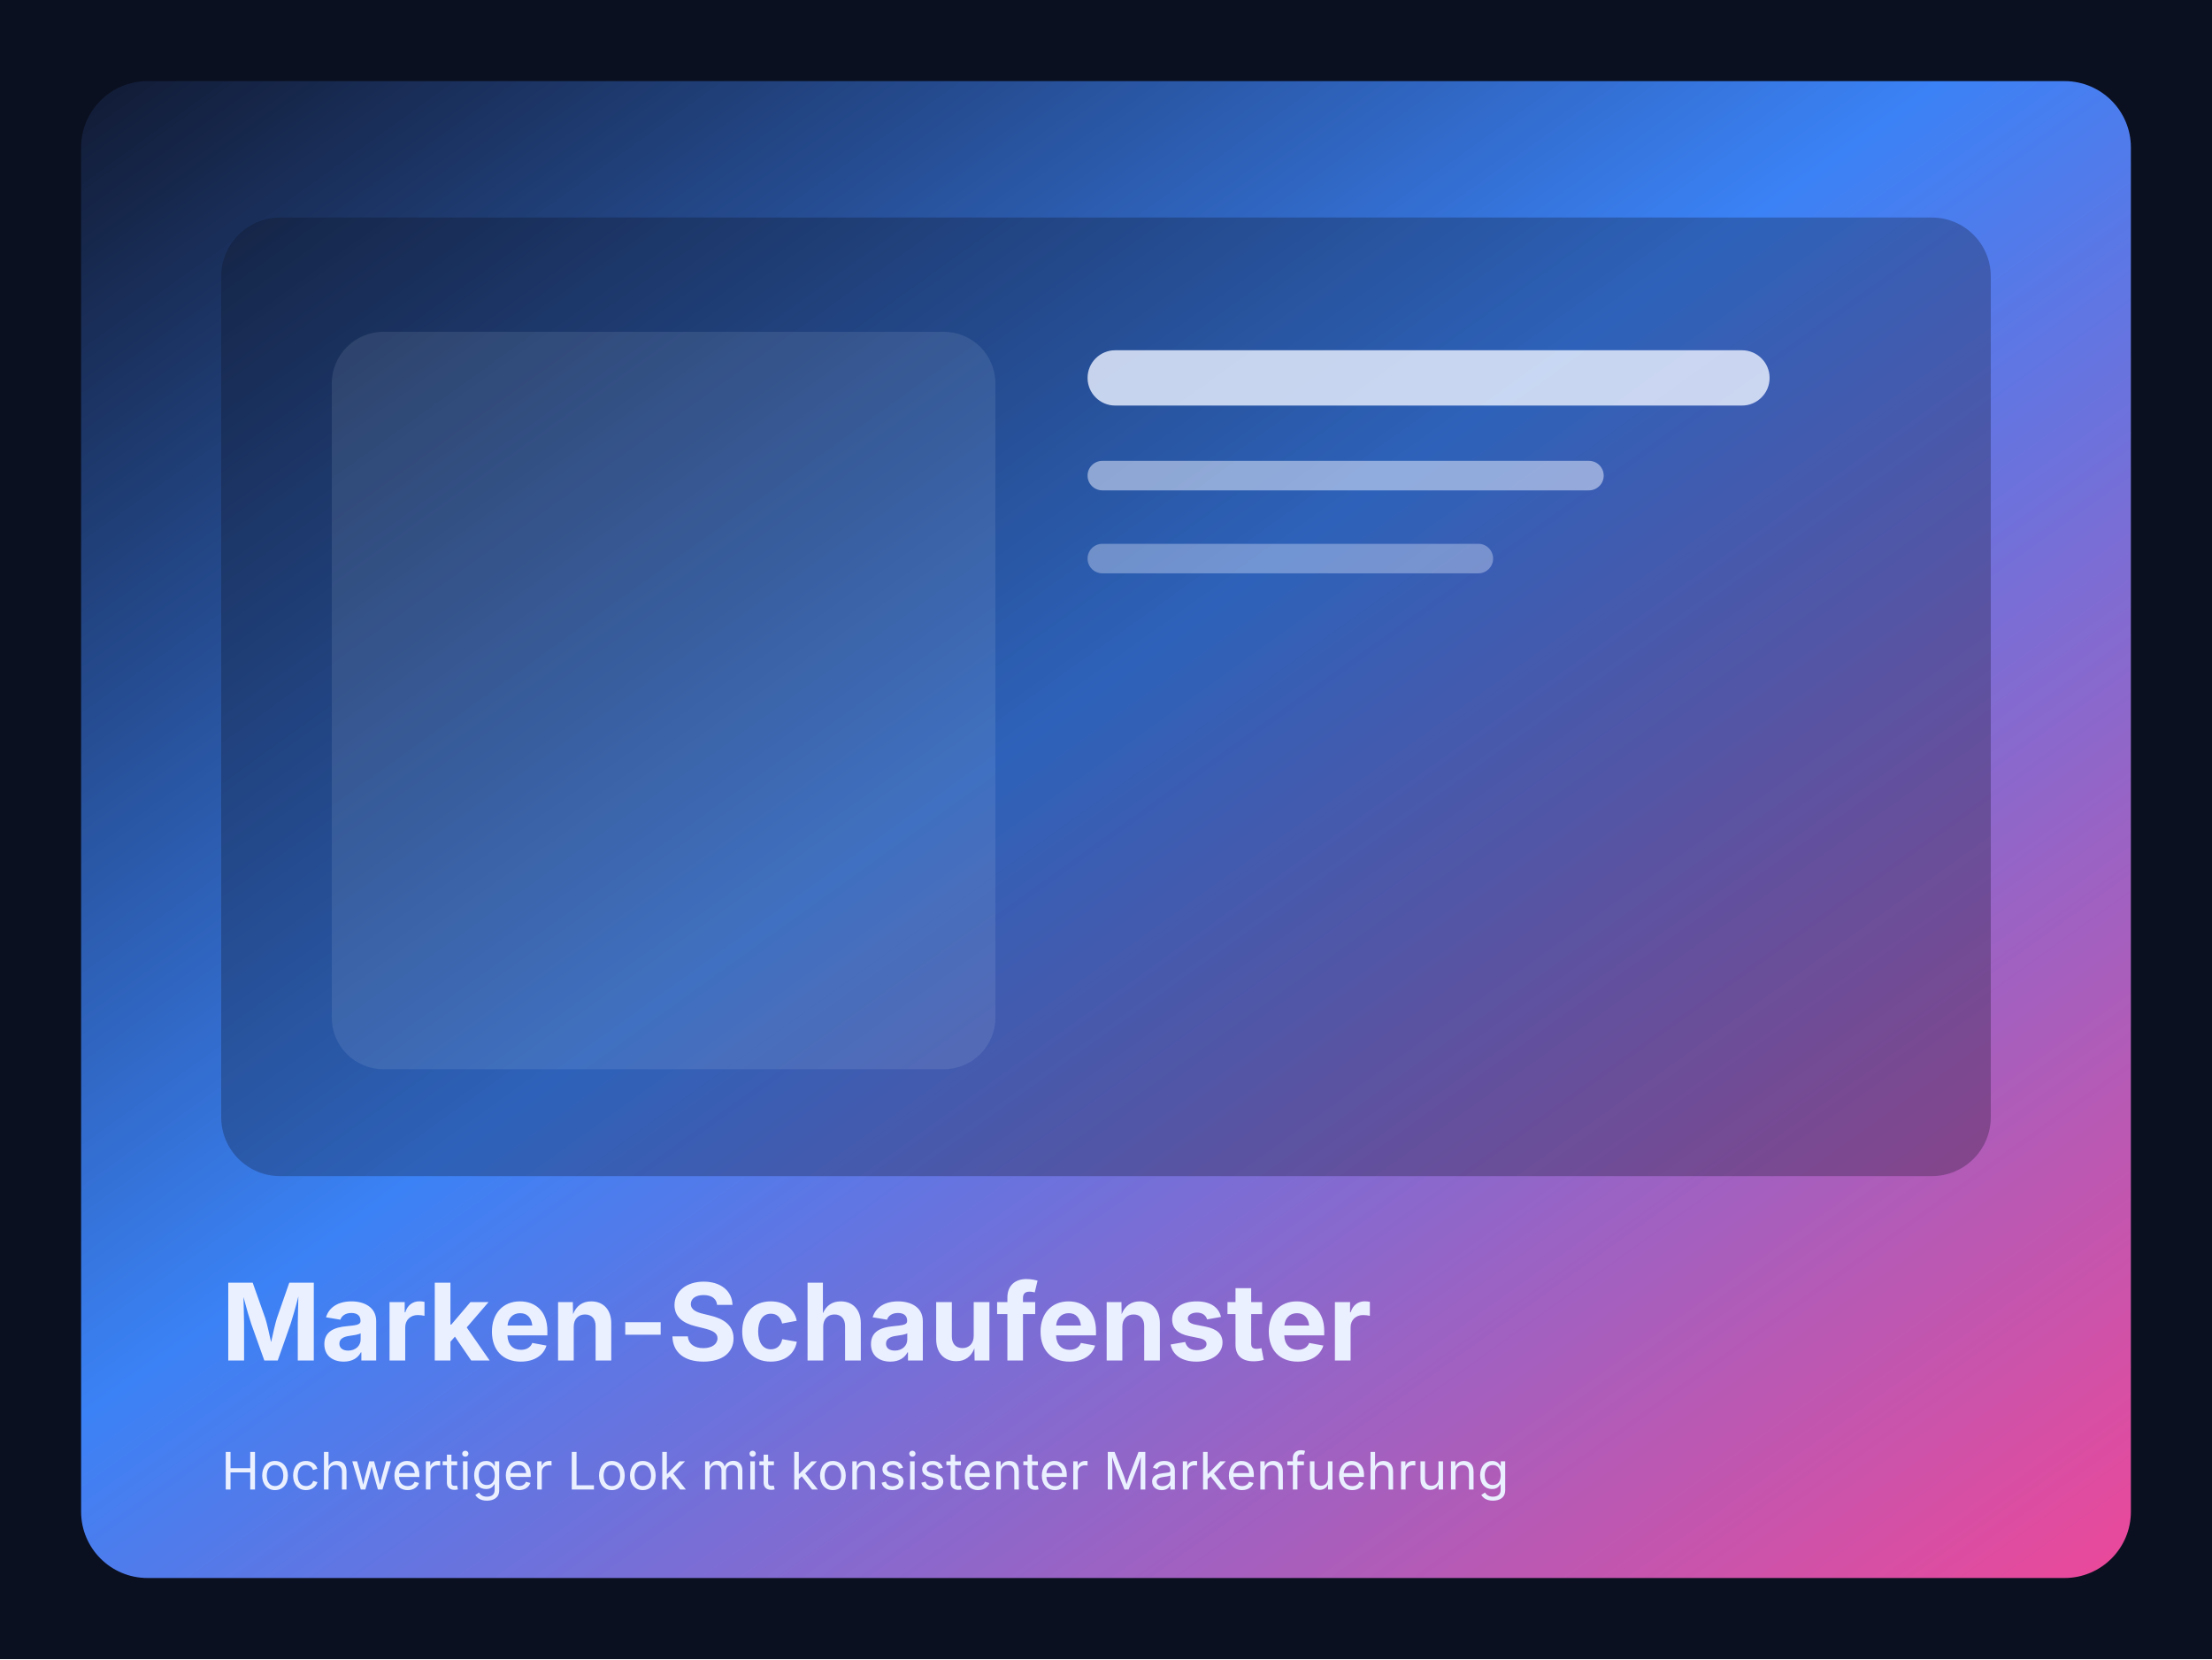
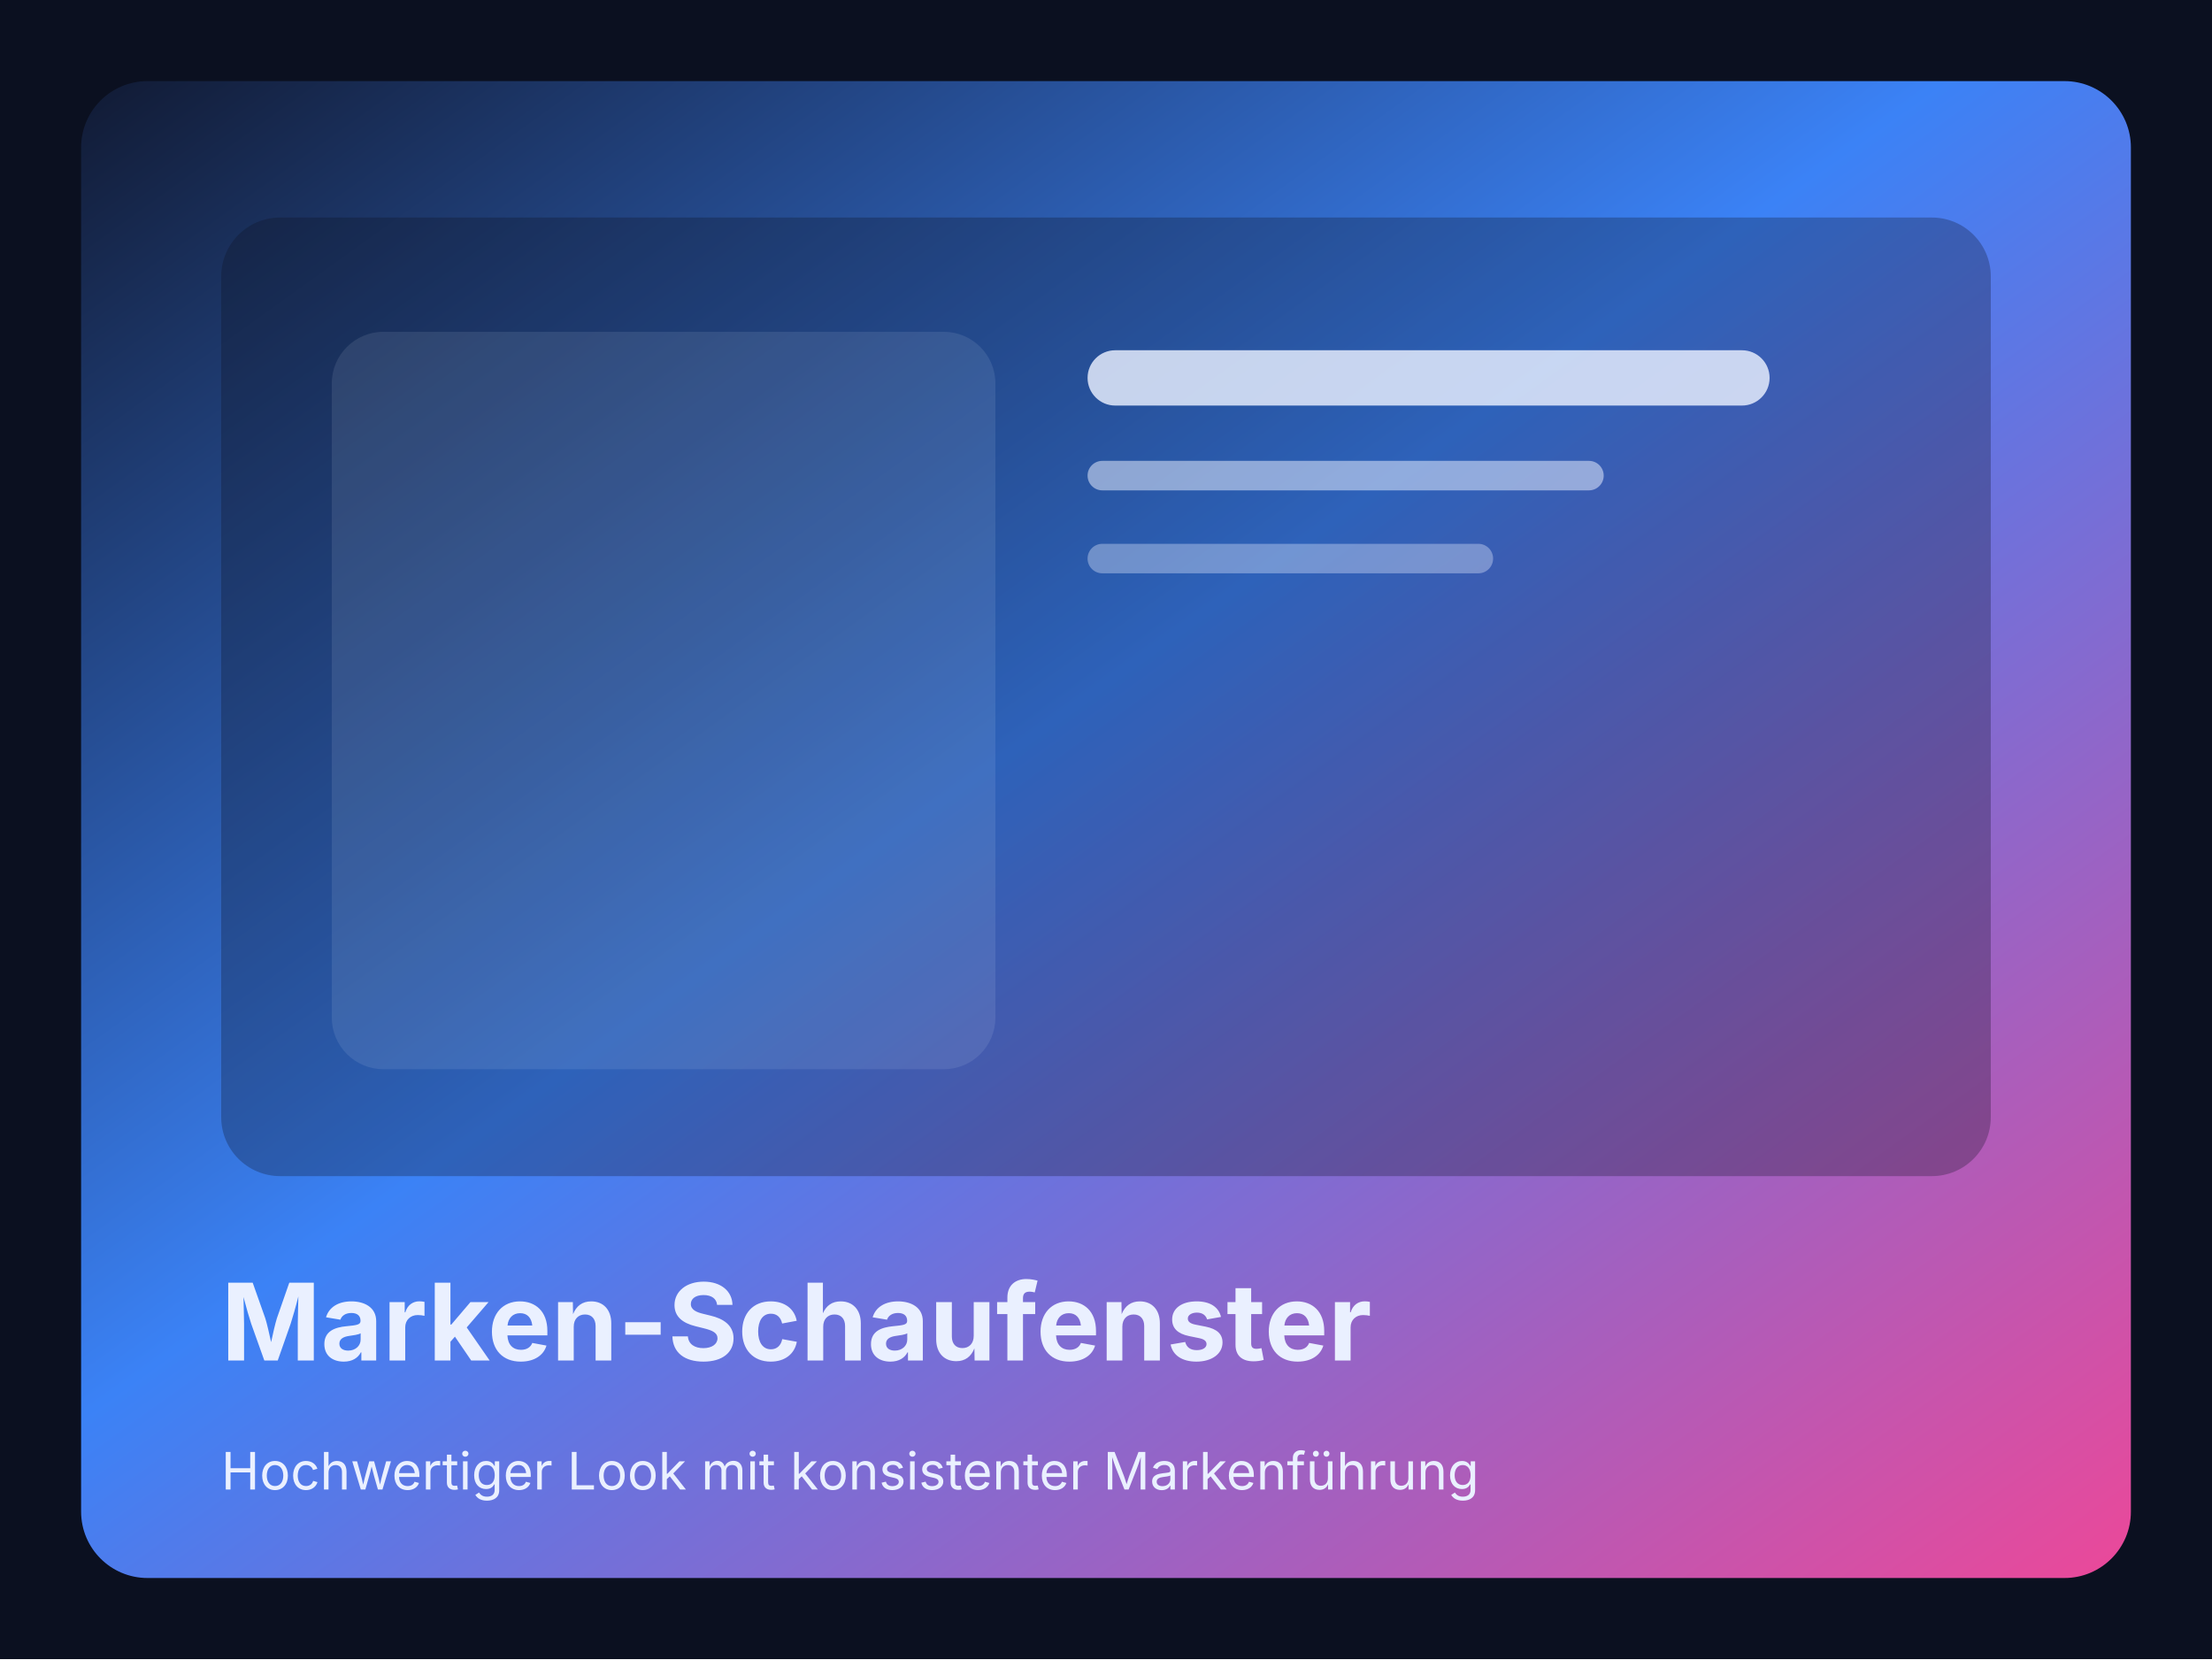
<svg xmlns="http://www.w3.org/2000/svg" viewBox="0 0 1200 900">
  <defs>
    <linearGradient id="bg" x1="0" x2="1" y1="0" y2="1">
      <stop offset="0%" stop-color="#111A33" />
      <stop offset="45%" stop-color="#3B82F6" />
      <stop offset="100%" stop-color="#EC4899" />
    </linearGradient>
  </defs>
  <rect width="1200" height="900" fill="#0B1020" />
  <rect x="44" y="44" width="1112" height="812" rx="36" fill="url(#bg)" />
  <rect x="120" y="118" width="960" height="520" rx="32" fill="rgba(11,16,32,0.28)" />
  <rect x="180" y="180" width="360" height="400" rx="28" fill="rgba(234,240,255,0.1)" />
  <rect x="590" y="190" width="370" height="30" rx="15" fill="rgba(234,240,255,0.82)" />
  <rect x="590" y="250" width="280" height="16" rx="8" fill="rgba(234,240,255,0.52)" />
  <rect x="590" y="295" width="220" height="16" rx="8" fill="rgba(234,240,255,0.36)" />
  <text x="120" y="738" fill="#EAF0FF" font-size="58" font-family="Inter, Arial, sans-serif" font-weight="700">Marken-Schaufenster</text>
-   <text x="120" y="808" fill="#EAF0FF" font-size="28" font-family="Inter, Arial, sans-serif">Hochwertiger Look mit konsistenter Markenfuehrung</text>
+   <text x="120" y="808" fill="#EAF0FF" font-size="28" font-family="Inter, Arial, sans-serif">Hochwertiger Look mit konsistenter Markenführung</text>
</svg>
